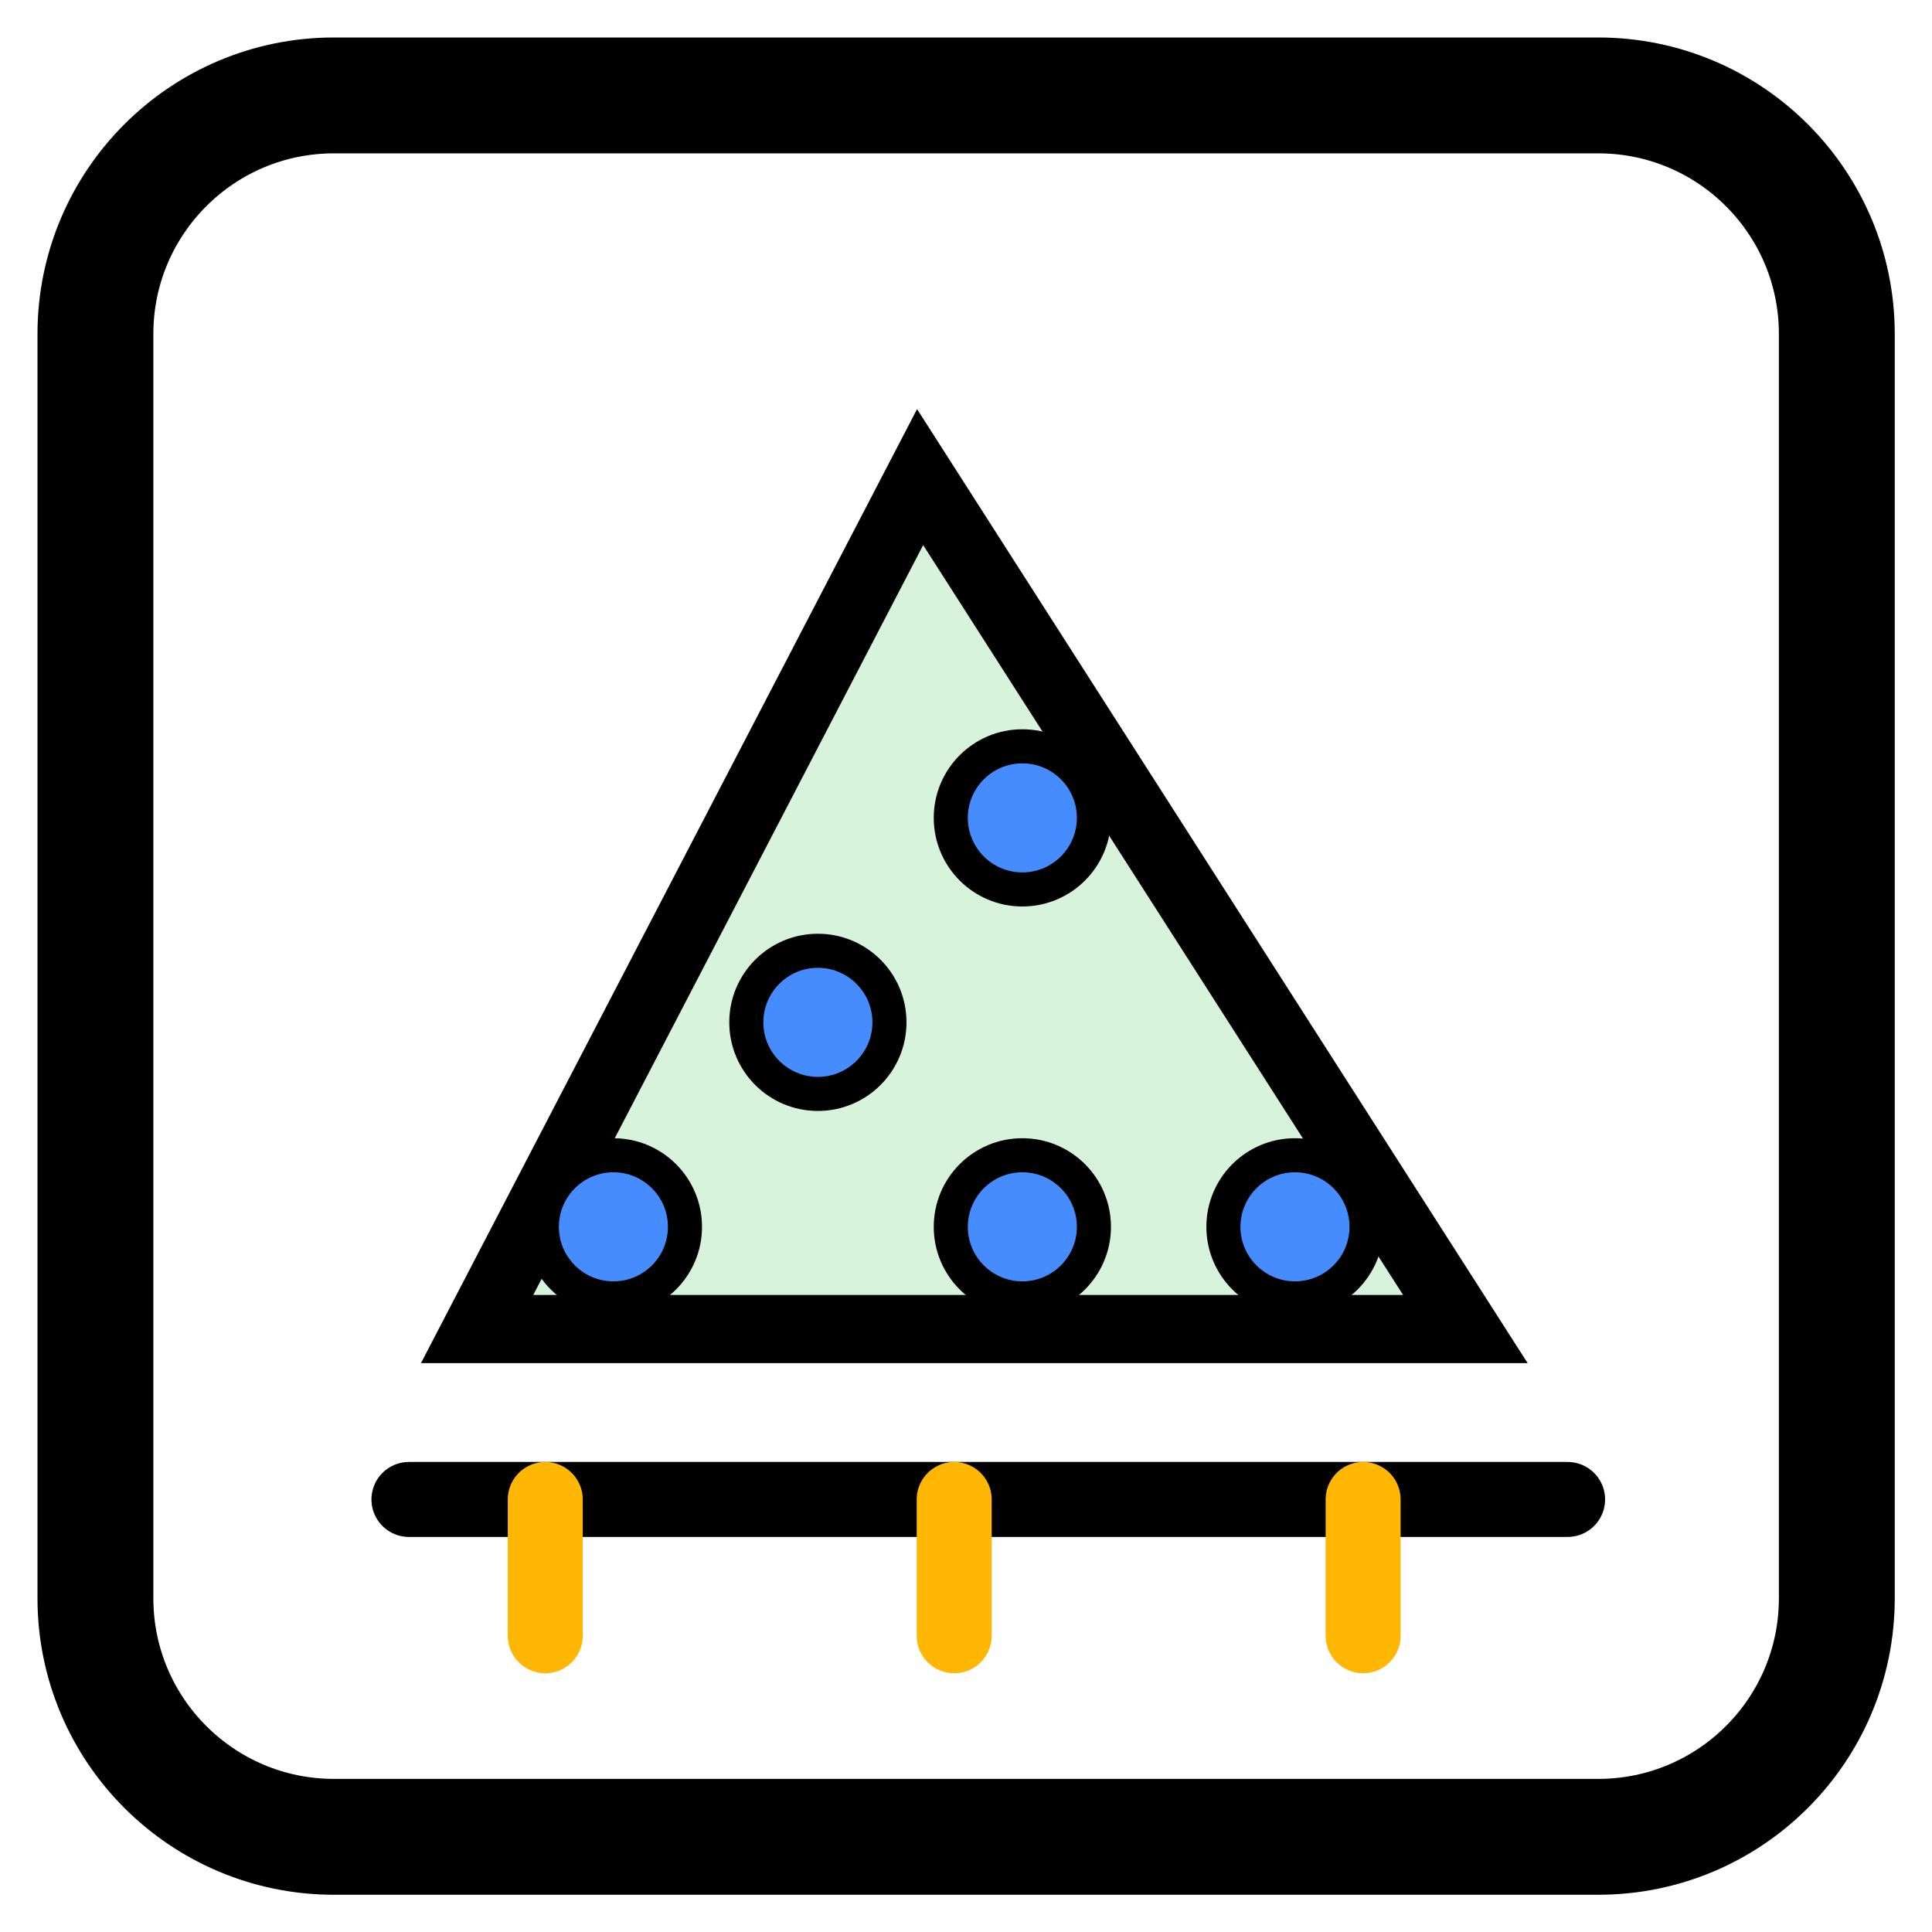
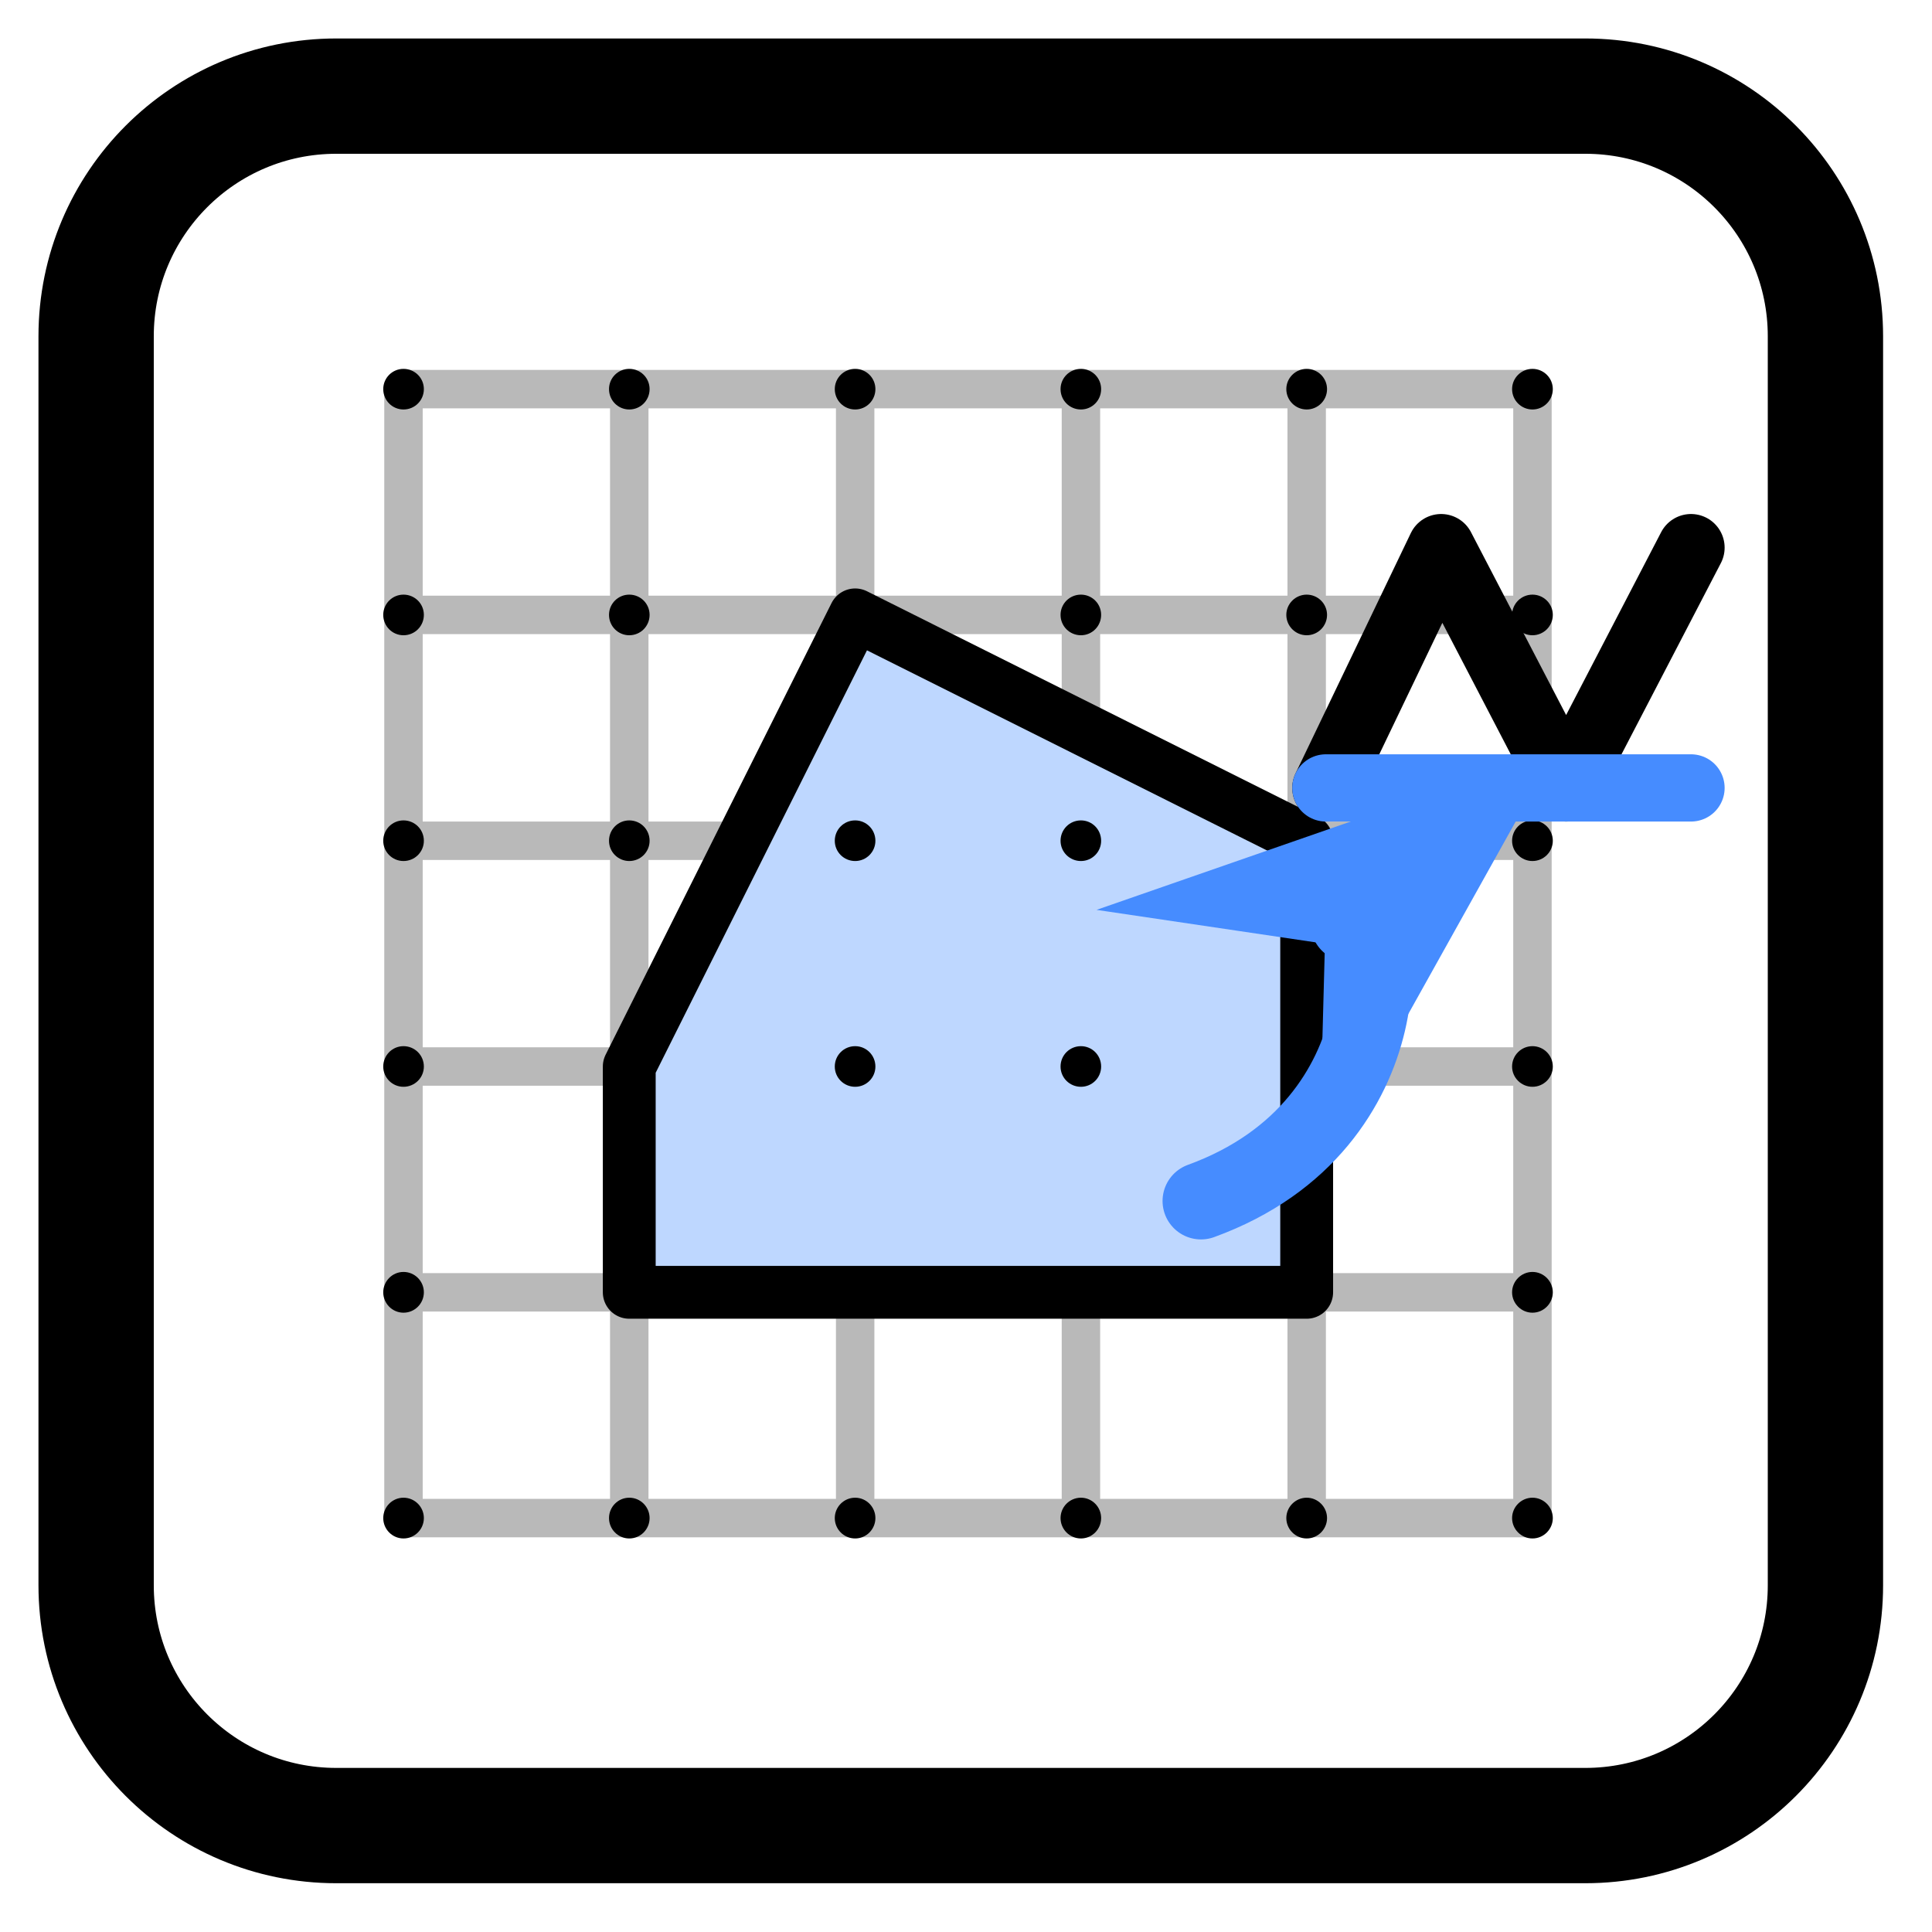
<svg xmlns="http://www.w3.org/2000/svg" width="56.693" height="56.693" viewBox="0 0 56.693 56.693">
-   <rect x="2.8" y="2.8" width="51.1" height="51.1" rx="7" fill="none" stroke="#000" stroke-width="3.4" />
-   <polygon points="14,39 27,14 43,39" fill="#d8f3dc" stroke="#000" stroke-width="2" />
-   <circle cx="18" cy="36" r="2.1" fill="#468cff" stroke="#000" stroke-width="1" />
-   <circle cx="24" cy="30" r="2.1" fill="#468cff" stroke="#000" stroke-width="1" />
-   <circle cx="30" cy="24" r="2.1" fill="#468cff" stroke="#000" stroke-width="1" />
-   <circle cx="30" cy="36" r="2.1" fill="#468cff" stroke="#000" stroke-width="1" />
-   <circle cx="38" cy="36" r="2.1" fill="#468cff" stroke="#000" stroke-width="1" />
-   <path d="M12 44h34" stroke="#000" stroke-width="2.2" stroke-linecap="round" />
-   <path d="M16 44v4M28 44v4M40 44v4" stroke="#ffb703" stroke-width="2.2" stroke-linecap="round" />
+   <defs>
+     <clipPath id="clip-0">
+       <path clip-rule="nonzero" d="M 5 0 L 56.387 0 L 56.387 56.387 L 5 56.387 Z M 5 0 " />
+     </clipPath>
+   </defs>
+   <path fill="none" stroke-width="3.402" stroke-linecap="round" stroke-linejoin="round" stroke="rgb(0%, 0%, 0%)" stroke-opacity="1" stroke-miterlimit="10" d="M -25.51 -18.424 L -25.51 18.426 C -25.51 22.338 -22.341 25.511 -18.425 25.511 L 18.425 25.511 C 22.341 25.511 25.51 22.338 25.51 18.426 L 25.51 -18.424 C 25.51 -22.34 22.341 -25.513 18.425 -25.513 L -18.425 -25.513 C -22.341 -25.513 -25.51 -22.34 -25.51 -18.424 Z M -25.51 -18.424 " transform="matrix(0.994614, 0, 0, -0.994614, 28.19333, 28.19432)" />
+   <path fill="none" stroke-width="1.134" stroke-linecap="round" stroke-linejoin="round" stroke="rgb(72.499%, 72.499%, 72.499%)" stroke-opacity="1" stroke-miterlimit="10" d="M -16.442 -16.441 L 16.866 -16.441 M -16.442 -9.78 L 16.866 -9.78 M -16.442 -3.119 L 16.866 -3.119 M -16.442 3.542 L 16.866 3.542 M -16.442 10.206 L 16.866 10.206 M -16.442 16.867 L 16.866 16.867 M -16.442 -16.441 L -16.442 16.867 M -9.781 -16.441 L -9.781 16.867 M -3.116 -16.441 L -3.116 16.867 M 3.545 -16.441 L 3.545 16.867 M 10.205 -16.441 L 10.205 16.867 M 16.866 -16.441 L 16.866 16.867 " transform="matrix(0.994614, 0, 0, -0.994614, 28.19333, 28.19432)" />
+   <path fill-rule="nonzero" fill="rgb(74.608%, 84.215%, 100%)" fill-opacity="1" stroke-width="1.559" stroke-linecap="round" stroke-linejoin="round" stroke="rgb(0%, 0%, 0%)" stroke-opacity="1" stroke-miterlimit="10" d="M -9.781 -9.78 L 10.205 -9.78 L 10.205 3.542 L -3.116 10.206 L -9.781 -3.119 Z M -9.781 -9.78 " transform="matrix(0.994614, 0, 0, -0.994614, 28.19333, 28.19432)" />
+   <path fill-rule="nonzero" fill="rgb(0%, 0%, 0%)" fill-opacity="1" d="M 12.438 44.547 C 12.438 44.219 12.172 43.949 11.84 43.949 C 11.512 43.949 11.246 44.219 11.246 44.547 C 11.246 44.875 11.512 45.145 11.84 45.145 C 12.172 45.145 12.438 44.875 12.438 44.547 Z M 12.438 44.547 " />
+   <path fill-rule="nonzero" fill="rgb(0%, 0%, 0%)" fill-opacity="1" d="M 12.438 37.922 C 12.438 37.594 12.172 37.324 11.84 37.324 C 11.512 37.324 11.246 37.594 11.246 37.922 C 11.246 38.25 11.512 38.52 11.84 38.52 C 12.172 38.52 12.438 38.25 12.438 37.922 Z M 12.438 37.922 " />
+   <path fill-rule="nonzero" fill="rgb(0%, 0%, 0%)" fill-opacity="1" d="M 12.438 31.297 C 12.438 30.965 12.172 30.699 11.84 30.699 C 11.512 30.699 11.246 30.965 11.246 31.297 C 11.246 31.625 11.512 31.891 11.84 31.891 C 12.172 31.891 12.438 31.625 12.438 31.297 Z M 12.438 31.297 " />
+   <path fill-rule="nonzero" fill="rgb(0%, 0%, 0%)" fill-opacity="1" d="M 12.438 24.672 C 12.438 24.34 12.172 24.074 11.84 24.074 C 11.512 24.074 11.246 24.34 11.246 24.672 C 11.246 25 11.512 25.266 11.84 25.266 C 12.172 25.266 12.438 25 12.438 24.672 Z M 12.438 24.672 " />
+   <path fill-rule="nonzero" fill="rgb(0%, 0%, 0%)" fill-opacity="1" d="M 12.438 18.043 C 12.438 17.715 12.172 17.449 11.84 17.449 C 11.512 17.449 11.246 17.715 11.246 18.043 C 11.246 18.375 11.512 18.641 11.84 18.641 C 12.172 18.641 12.438 18.375 12.438 18.043 Z M 12.438 18.043 " />
+   <path fill-rule="nonzero" fill="rgb(0%, 0%, 0%)" fill-opacity="1" d="M 12.438 11.418 C 12.438 11.09 12.172 10.824 11.84 10.824 C 11.512 10.824 11.246 11.09 11.246 11.418 C 11.246 11.75 11.512 12.016 11.84 12.016 C 12.172 12.016 12.438 11.75 12.438 11.418 Z M 12.438 11.418 " />
+   <path fill-rule="nonzero" fill="rgb(0%, 0%, 0%)" fill-opacity="1" d="M 19.062 44.547 C 19.062 44.219 18.797 43.949 18.465 43.949 C 18.137 43.949 17.871 44.219 17.871 44.547 C 17.871 44.875 18.137 45.145 18.465 45.145 C 18.797 45.145 19.062 44.875 19.062 44.547 Z M 19.062 44.547 " />
+   <path fill-rule="nonzero" fill="rgb(0%, 0%, 0%)" fill-opacity="1" d="M 19.062 37.922 C 19.062 37.594 18.797 37.324 18.465 37.324 C 18.137 37.324 17.871 37.594 17.871 37.922 C 17.871 38.25 18.137 38.52 18.465 38.52 C 18.797 38.52 19.062 38.25 19.062 37.922 Z M 19.062 37.922 " />
+   <path fill-rule="nonzero" fill="rgb(0%, 0%, 0%)" fill-opacity="1" d="M 19.062 31.297 C 19.062 30.965 18.797 30.699 18.465 30.699 C 18.137 30.699 17.871 30.965 17.871 31.297 C 17.871 31.625 18.137 31.891 18.465 31.891 C 18.797 31.891 19.062 31.625 19.062 31.297 Z M 19.062 31.297 " />
+   <path fill-rule="nonzero" fill="rgb(0%, 0%, 0%)" fill-opacity="1" d="M 19.062 24.672 C 19.062 24.34 18.797 24.074 18.465 24.074 C 18.137 24.074 17.871 24.34 17.871 24.672 C 17.871 25 18.137 25.266 18.465 25.266 C 18.797 25.266 19.062 25 19.062 24.672 Z M 19.062 24.672 " />
+   <path fill-rule="nonzero" fill="rgb(0%, 0%, 0%)" fill-opacity="1" d="M 19.062 18.043 C 19.062 17.715 18.797 17.449 18.465 17.449 C 18.137 17.449 17.871 17.715 17.871 18.043 C 17.871 18.375 18.137 18.641 18.465 18.641 C 18.797 18.641 19.062 18.375 19.062 18.043 Z M 19.062 18.043 " />
+   <path fill-rule="nonzero" fill="rgb(0%, 0%, 0%)" fill-opacity="1" d="M 19.062 11.418 C 19.062 11.09 18.797 10.824 18.465 10.824 C 18.137 10.824 17.871 11.09 17.871 11.418 C 17.871 11.75 18.137 12.016 18.465 12.016 C 18.797 12.016 19.062 11.75 19.062 11.418 Z M 19.062 11.418 " />
+   <path fill-rule="nonzero" fill="rgb(0%, 0%, 0%)" fill-opacity="1" d="M 25.688 44.547 C 25.688 44.219 25.422 43.949 25.094 43.949 C 24.762 43.949 24.496 44.219 24.496 44.547 C 24.496 44.875 24.762 45.145 25.094 45.145 C 25.422 45.145 25.688 44.875 25.688 44.547 Z M 25.688 44.547 " />
+   <path fill-rule="nonzero" fill="rgb(0%, 0%, 0%)" fill-opacity="1" d="M 25.688 37.922 C 25.688 37.594 25.422 37.324 25.094 37.324 C 24.762 37.324 24.496 37.594 24.496 37.922 C 24.496 38.25 24.762 38.52 25.094 38.52 C 25.422 38.52 25.688 38.25 25.688 37.922 Z M 25.688 37.922 " />
+   <path fill-rule="nonzero" fill="rgb(0%, 0%, 0%)" fill-opacity="1" d="M 25.688 31.297 C 25.688 30.965 25.422 30.699 25.094 30.699 C 24.762 30.699 24.496 30.965 24.496 31.297 C 24.496 31.625 24.762 31.891 25.094 31.891 C 25.422 31.891 25.688 31.625 25.688 31.297 Z M 25.688 31.297 " />
+   <path fill-rule="nonzero" fill="rgb(0%, 0%, 0%)" fill-opacity="1" d="M 25.688 24.672 C 25.688 24.34 25.422 24.074 25.094 24.074 C 24.762 24.074 24.496 24.34 24.496 24.672 C 24.496 25 24.762 25.266 25.094 25.266 C 25.422 25.266 25.688 25 25.688 24.672 Z M 25.688 24.672 " />
+   <path fill-rule="nonzero" fill="rgb(0%, 0%, 0%)" fill-opacity="1" d="M 25.688 18.043 C 25.688 17.715 25.422 17.449 25.094 17.449 C 24.762 17.449 24.496 17.715 24.496 18.043 C 24.496 18.375 24.762 18.641 25.094 18.641 C 25.422 18.641 25.688 18.375 25.688 18.043 Z M 25.688 18.043 " />
+   <path fill-rule="nonzero" fill="rgb(0%, 0%, 0%)" fill-opacity="1" d="M 25.688 11.418 C 25.688 11.09 25.422 10.824 25.094 10.824 C 24.762 10.824 24.496 11.09 24.496 11.418 C 24.496 11.75 24.762 12.016 25.094 12.016 C 25.422 12.016 25.688 11.75 25.688 11.418 Z M 25.688 11.418 " />
+   <path fill-rule="nonzero" fill="rgb(0%, 0%, 0%)" fill-opacity="1" d="M 32.312 44.547 C 32.312 44.219 32.047 43.949 31.719 43.949 C 31.387 43.949 31.121 44.219 31.121 44.547 C 31.121 44.875 31.387 45.145 31.719 45.145 C 32.047 45.145 32.312 44.875 32.312 44.547 Z M 32.312 44.547 " />
+   <path fill-rule="nonzero" fill="rgb(0%, 0%, 0%)" fill-opacity="1" d="M 32.312 37.922 C 32.312 37.594 32.047 37.324 31.719 37.324 C 31.387 37.324 31.121 37.594 31.121 37.922 C 31.121 38.25 31.387 38.52 31.719 38.52 C 32.047 38.52 32.312 38.25 32.312 37.922 Z M 32.312 37.922 " />
+   <path fill-rule="nonzero" fill="rgb(0%, 0%, 0%)" fill-opacity="1" d="M 32.312 31.297 C 32.312 30.965 32.047 30.699 31.719 30.699 C 31.387 30.699 31.121 30.965 31.121 31.297 C 31.121 31.625 31.387 31.891 31.719 31.891 C 32.047 31.891 32.312 31.625 32.312 31.297 Z M 32.312 31.297 " />
+   <path fill-rule="nonzero" fill="rgb(0%, 0%, 0%)" fill-opacity="1" d="M 32.312 24.672 C 32.312 24.34 32.047 24.074 31.719 24.074 C 31.387 24.074 31.121 24.34 31.121 24.672 C 31.121 25 31.387 25.266 31.719 25.266 C 32.047 25.266 32.312 25 32.312 24.672 Z M 32.312 24.672 " />
+   <path fill-rule="nonzero" fill="rgb(0%, 0%, 0%)" fill-opacity="1" d="M 32.312 18.043 C 32.312 17.715 32.047 17.449 31.719 17.449 C 31.387 17.449 31.121 17.715 31.121 18.043 C 31.121 18.375 31.387 18.641 31.719 18.641 C 32.047 18.641 32.312 18.375 32.312 18.043 Z M 32.312 18.043 " />
+   <path fill-rule="nonzero" fill="rgb(0%, 0%, 0%)" fill-opacity="1" d="M 32.312 11.418 C 32.312 11.09 32.047 10.824 31.719 10.824 C 31.387 10.824 31.121 11.09 31.121 11.418 C 31.121 11.75 31.387 12.016 31.719 12.016 C 32.047 12.016 32.312 11.75 32.312 11.418 Z M 32.312 11.418 " />
+   <path fill-rule="nonzero" fill="rgb(0%, 0%, 0%)" fill-opacity="1" d="M 38.941 44.547 C 38.941 44.219 38.672 43.949 38.344 43.949 C 38.016 43.949 37.746 44.219 37.746 44.547 C 37.746 44.875 38.016 45.145 38.344 45.145 C 38.672 45.145 38.941 44.875 38.941 44.547 Z M 38.941 44.547 " />
+   <path fill-rule="nonzero" fill="rgb(0%, 0%, 0%)" fill-opacity="1" d="M 38.941 37.922 C 38.941 37.594 38.672 37.324 38.344 37.324 C 38.016 37.324 37.746 37.594 37.746 37.922 C 37.746 38.25 38.016 38.52 38.344 38.52 C 38.672 38.52 38.941 38.25 38.941 37.922 Z M 38.941 37.922 " />
+   <path fill-rule="nonzero" fill="rgb(0%, 0%, 0%)" fill-opacity="1" d="M 38.941 31.297 C 38.941 30.965 38.672 30.699 38.344 30.699 C 38.016 30.699 37.746 30.965 37.746 31.297 C 37.746 31.625 38.016 31.891 38.344 31.891 C 38.672 31.891 38.941 31.625 38.941 31.297 Z M 38.941 31.297 " />
+   <path fill-rule="nonzero" fill="rgb(0%, 0%, 0%)" fill-opacity="1" d="M 38.941 24.672 C 38.941 24.34 38.672 24.074 38.344 24.074 C 38.016 24.074 37.746 24.34 37.746 24.672 C 37.746 25 38.016 25.266 38.344 25.266 C 38.672 25.266 38.941 25 38.941 24.672 Z M 38.941 24.672 " />
+   <path fill-rule="nonzero" fill="rgb(0%, 0%, 0%)" fill-opacity="1" d="M 38.941 18.043 C 38.941 17.715 38.672 17.449 38.344 17.449 C 38.016 17.449 37.746 17.715 37.746 18.043 C 37.746 18.375 38.016 18.641 38.344 18.641 C 38.672 18.641 38.941 18.375 38.941 18.043 Z M 38.941 18.043 " />
+   <path fill-rule="nonzero" fill="rgb(0%, 0%, 0%)" fill-opacity="1" d="M 38.941 11.418 C 38.941 11.09 38.672 10.824 38.344 10.824 C 38.016 10.824 37.746 11.09 37.746 11.418 C 37.746 11.75 38.016 12.016 38.344 12.016 C 38.672 12.016 38.941 11.75 38.941 11.418 Z M 38.941 11.418 " />
+   <path fill-rule="nonzero" fill="rgb(0%, 0%, 0%)" fill-opacity="1" d="M 45.566 44.547 C 45.566 44.219 45.297 43.949 44.969 43.949 C 44.641 43.949 44.371 44.219 44.371 44.547 C 44.371 44.875 44.641 45.145 44.969 45.145 C 45.297 45.145 45.566 44.875 45.566 44.547 Z M 45.566 44.547 " />
+   <path fill-rule="nonzero" fill="rgb(0%, 0%, 0%)" fill-opacity="1" d="M 45.566 37.922 C 45.566 37.594 45.297 37.324 44.969 37.324 C 44.641 37.324 44.371 37.594 44.371 37.922 C 44.371 38.25 44.641 38.52 44.969 38.52 C 45.297 38.52 45.566 38.25 45.566 37.922 Z M 45.566 37.922 " />
+   <path fill-rule="nonzero" fill="rgb(0%, 0%, 0%)" fill-opacity="1" d="M 45.566 31.297 C 45.566 30.965 45.297 30.699 44.969 30.699 C 44.641 30.699 44.371 30.965 44.371 31.297 C 44.371 31.625 44.641 31.891 44.969 31.891 C 45.297 31.891 45.566 31.625 45.566 31.297 Z M 45.566 31.297 " />
+   <path fill-rule="nonzero" fill="rgb(0%, 0%, 0%)" fill-opacity="1" d="M 45.566 24.672 C 45.566 24.34 45.297 24.074 44.969 24.074 C 44.641 24.074 44.371 24.34 44.371 24.672 C 44.371 25 44.641 25.266 44.969 25.266 C 45.297 25.266 45.566 25 45.566 24.672 Z M 45.566 24.672 " />
+   <path fill-rule="nonzero" fill="rgb(0%, 0%, 0%)" fill-opacity="1" d="M 45.566 18.043 C 45.566 17.715 45.297 17.449 44.969 17.449 C 44.641 17.449 44.371 17.715 44.371 18.043 C 44.371 18.375 44.641 18.641 44.969 18.641 C 45.297 18.641 45.566 18.375 45.566 18.043 Z M 45.566 18.043 " />
+   <path fill-rule="nonzero" fill="rgb(0%, 0%, 0%)" fill-opacity="1" d="M 45.566 11.418 C 45.566 11.09 45.297 10.824 44.969 10.824 C 44.641 10.824 44.371 11.09 44.371 11.418 C 44.371 11.75 44.641 12.016 44.969 12.016 C 45.297 12.016 45.566 11.75 45.566 11.418 Z M 45.566 11.418 " />
+   <path fill="none" stroke-width="2.268" stroke-linecap="round" stroke-linejoin="round" stroke="rgb(27.451%, 54.903%, 100%)" stroke-opacity="1" stroke-miterlimit="10" d="M 7.087 -7.086 C 13.328 -4.816 12.487 1.967 11.454 1.103 " transform="matrix(0.994614, 0, 0, -0.994614, 28.19333, 28.19432)" />
+   <path fill-rule="nonzero" fill="rgb(27.451%, 54.903%, 100%)" fill-opacity="1" d="M 43.258 24.02 L 36.797 26.266 L 40.012 26.742 L 39.926 29.992 Z M 43.258 24.02 " />
+   <g clip-path="url(#clip-0)">
+     <path fill="none" stroke-width="2.226" stroke-linecap="round" stroke-linejoin="miter" stroke="rgb(27.451%, 54.903%, 100%)" stroke-opacity="1" stroke-miterlimit="10" d="M 10.022 -0.001 L 3.595 2.445 L 5.763 0 L 3.596 -2.447 Z M 10.022 -0.001 " transform="matrix(0.761914, -0.639328, -0.639328, -0.761914, 35.62114, 30.42669)" />
+   </g>
+   <path fill="none" stroke-width="1.984" stroke-linecap="round" stroke-linejoin="round" stroke="rgb(0%, 0%, 0%)" stroke-opacity="1" stroke-miterlimit="10" d="M 10.771 5.101 L 14.172 12.19 L 17.86 5.101 L 21.544 12.19 " transform="matrix(0.994614, 0, 0, -0.994614, 28.19333, 28.19432)" />
+   <path fill="none" stroke-width="1.984" stroke-linecap="round" stroke-linejoin="round" stroke="rgb(27.451%, 54.903%, 100%)" stroke-opacity="1" stroke-miterlimit="10" d="M 10.771 5.101 L 21.544 5.101 " transform="matrix(0.994614, 0, 0, -0.994614, 28.19333, 28.19432)" />
</svg>
